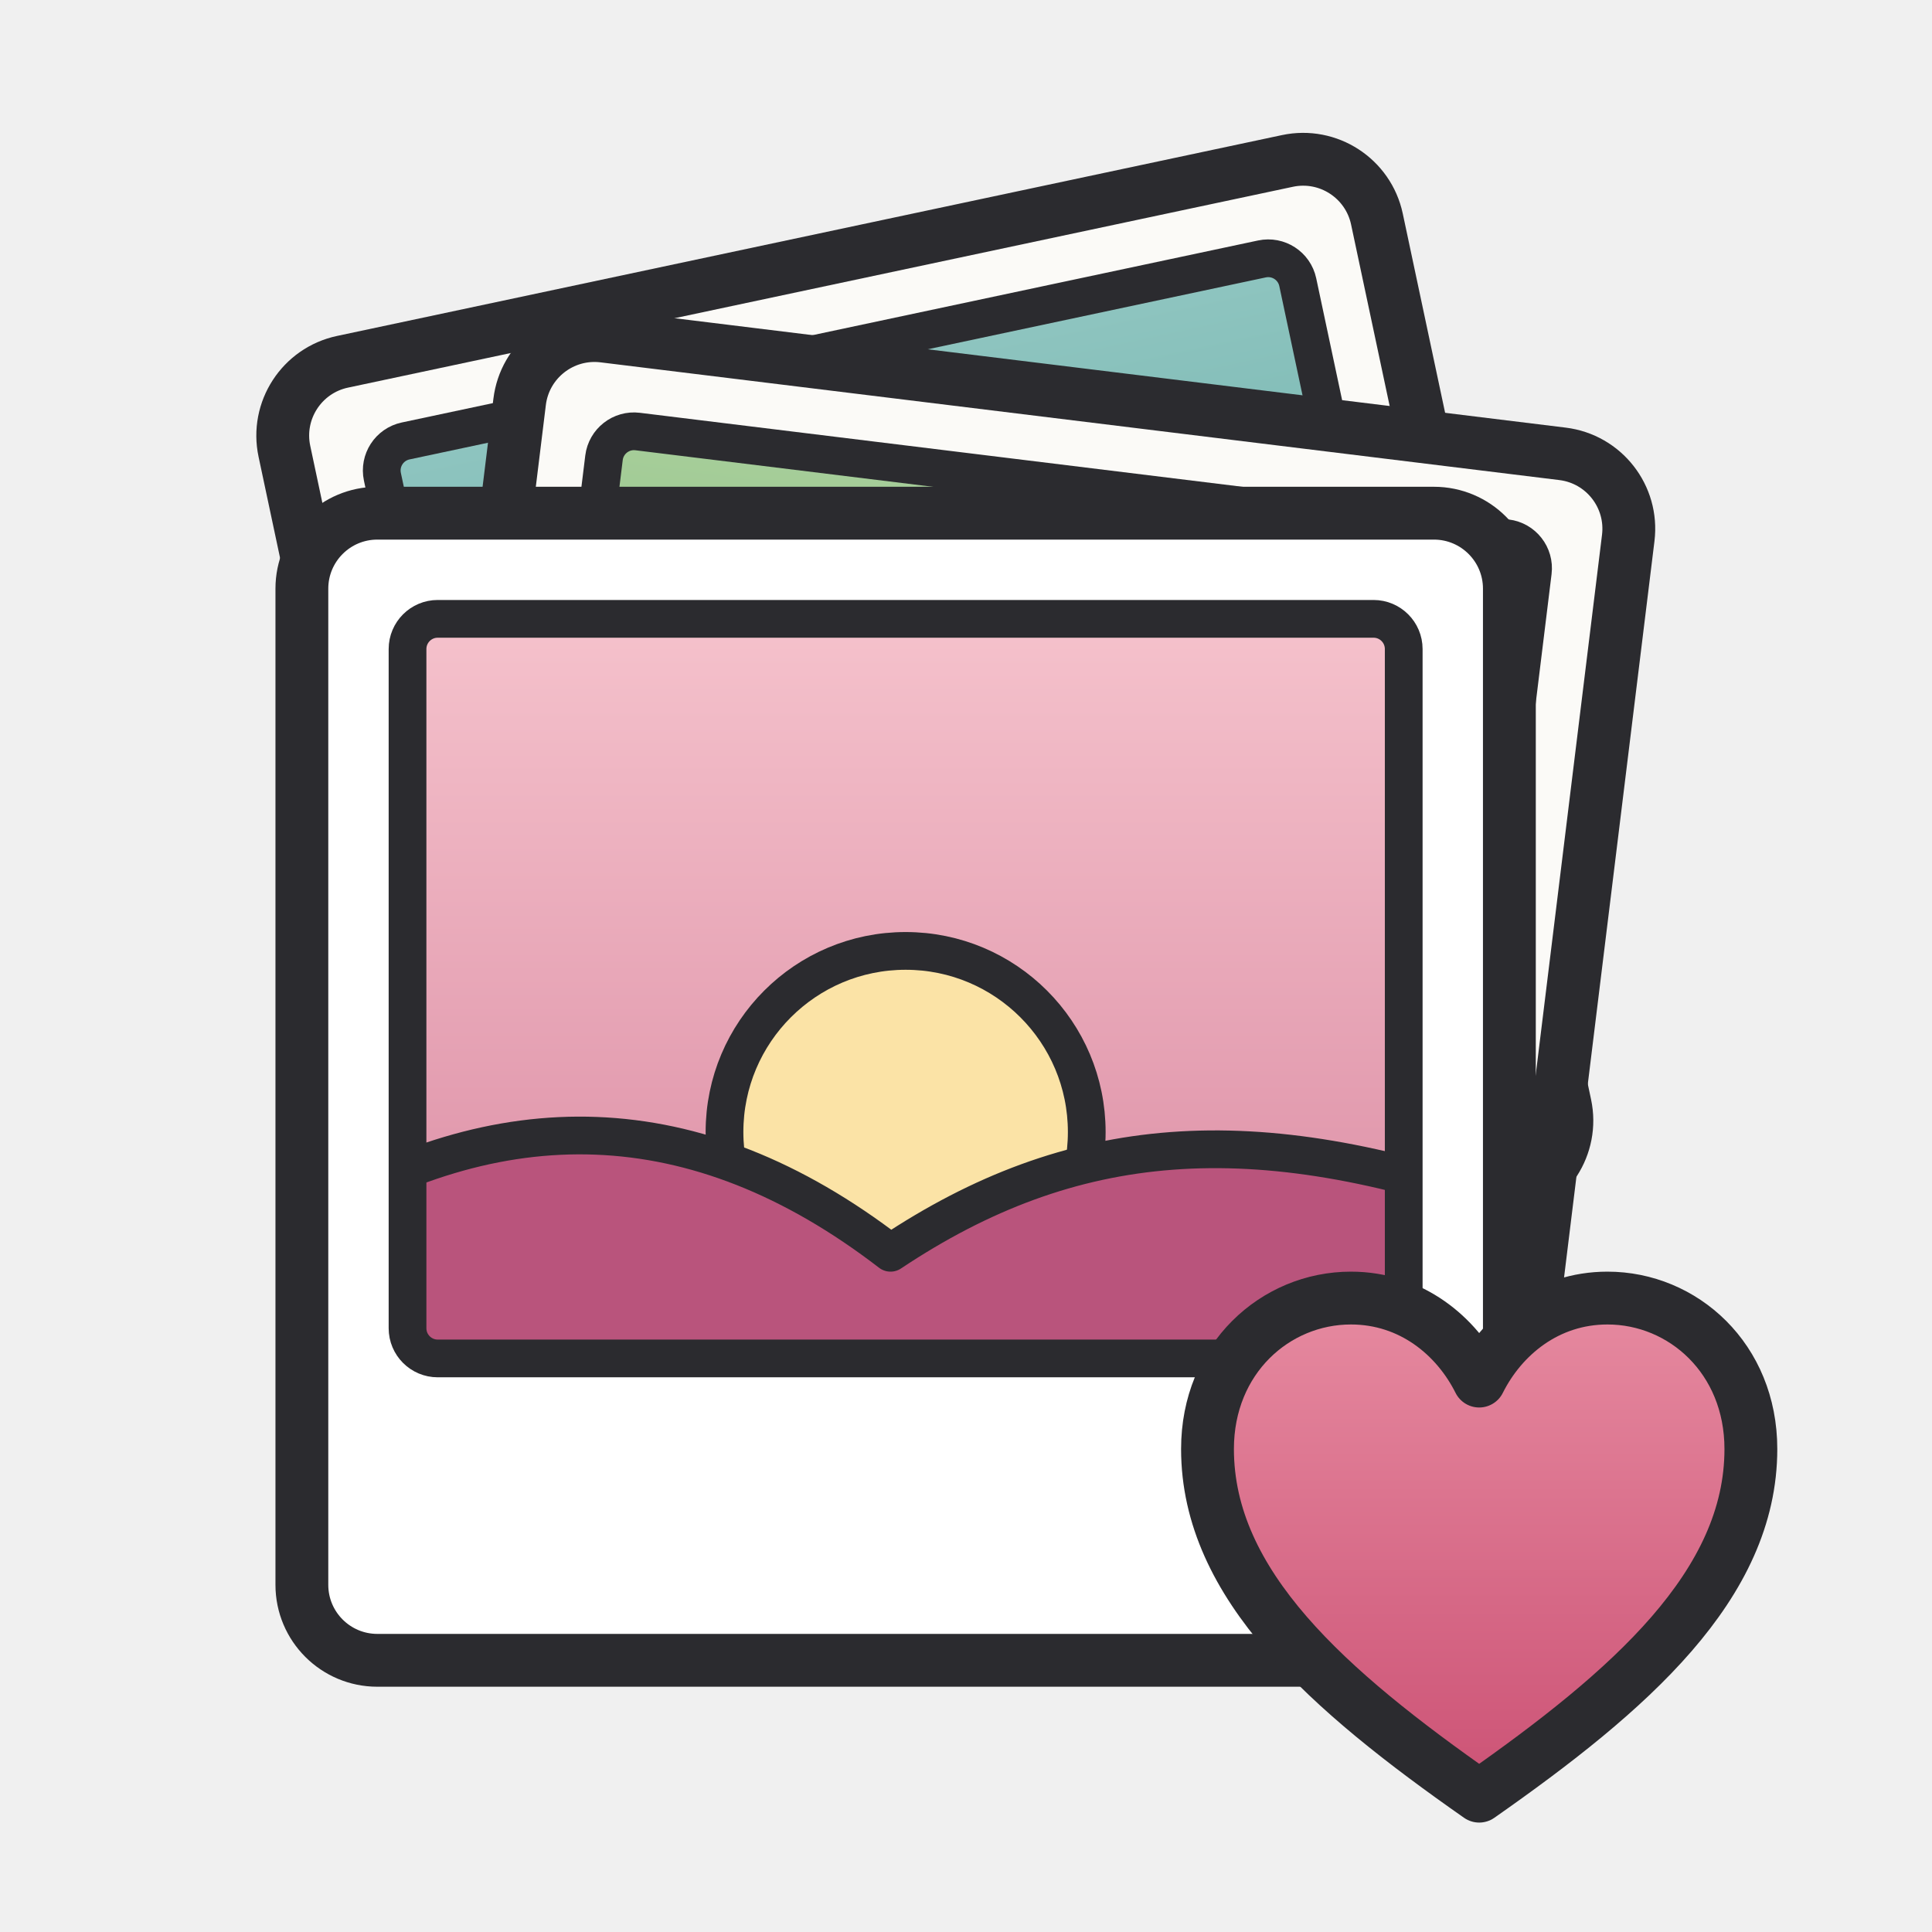
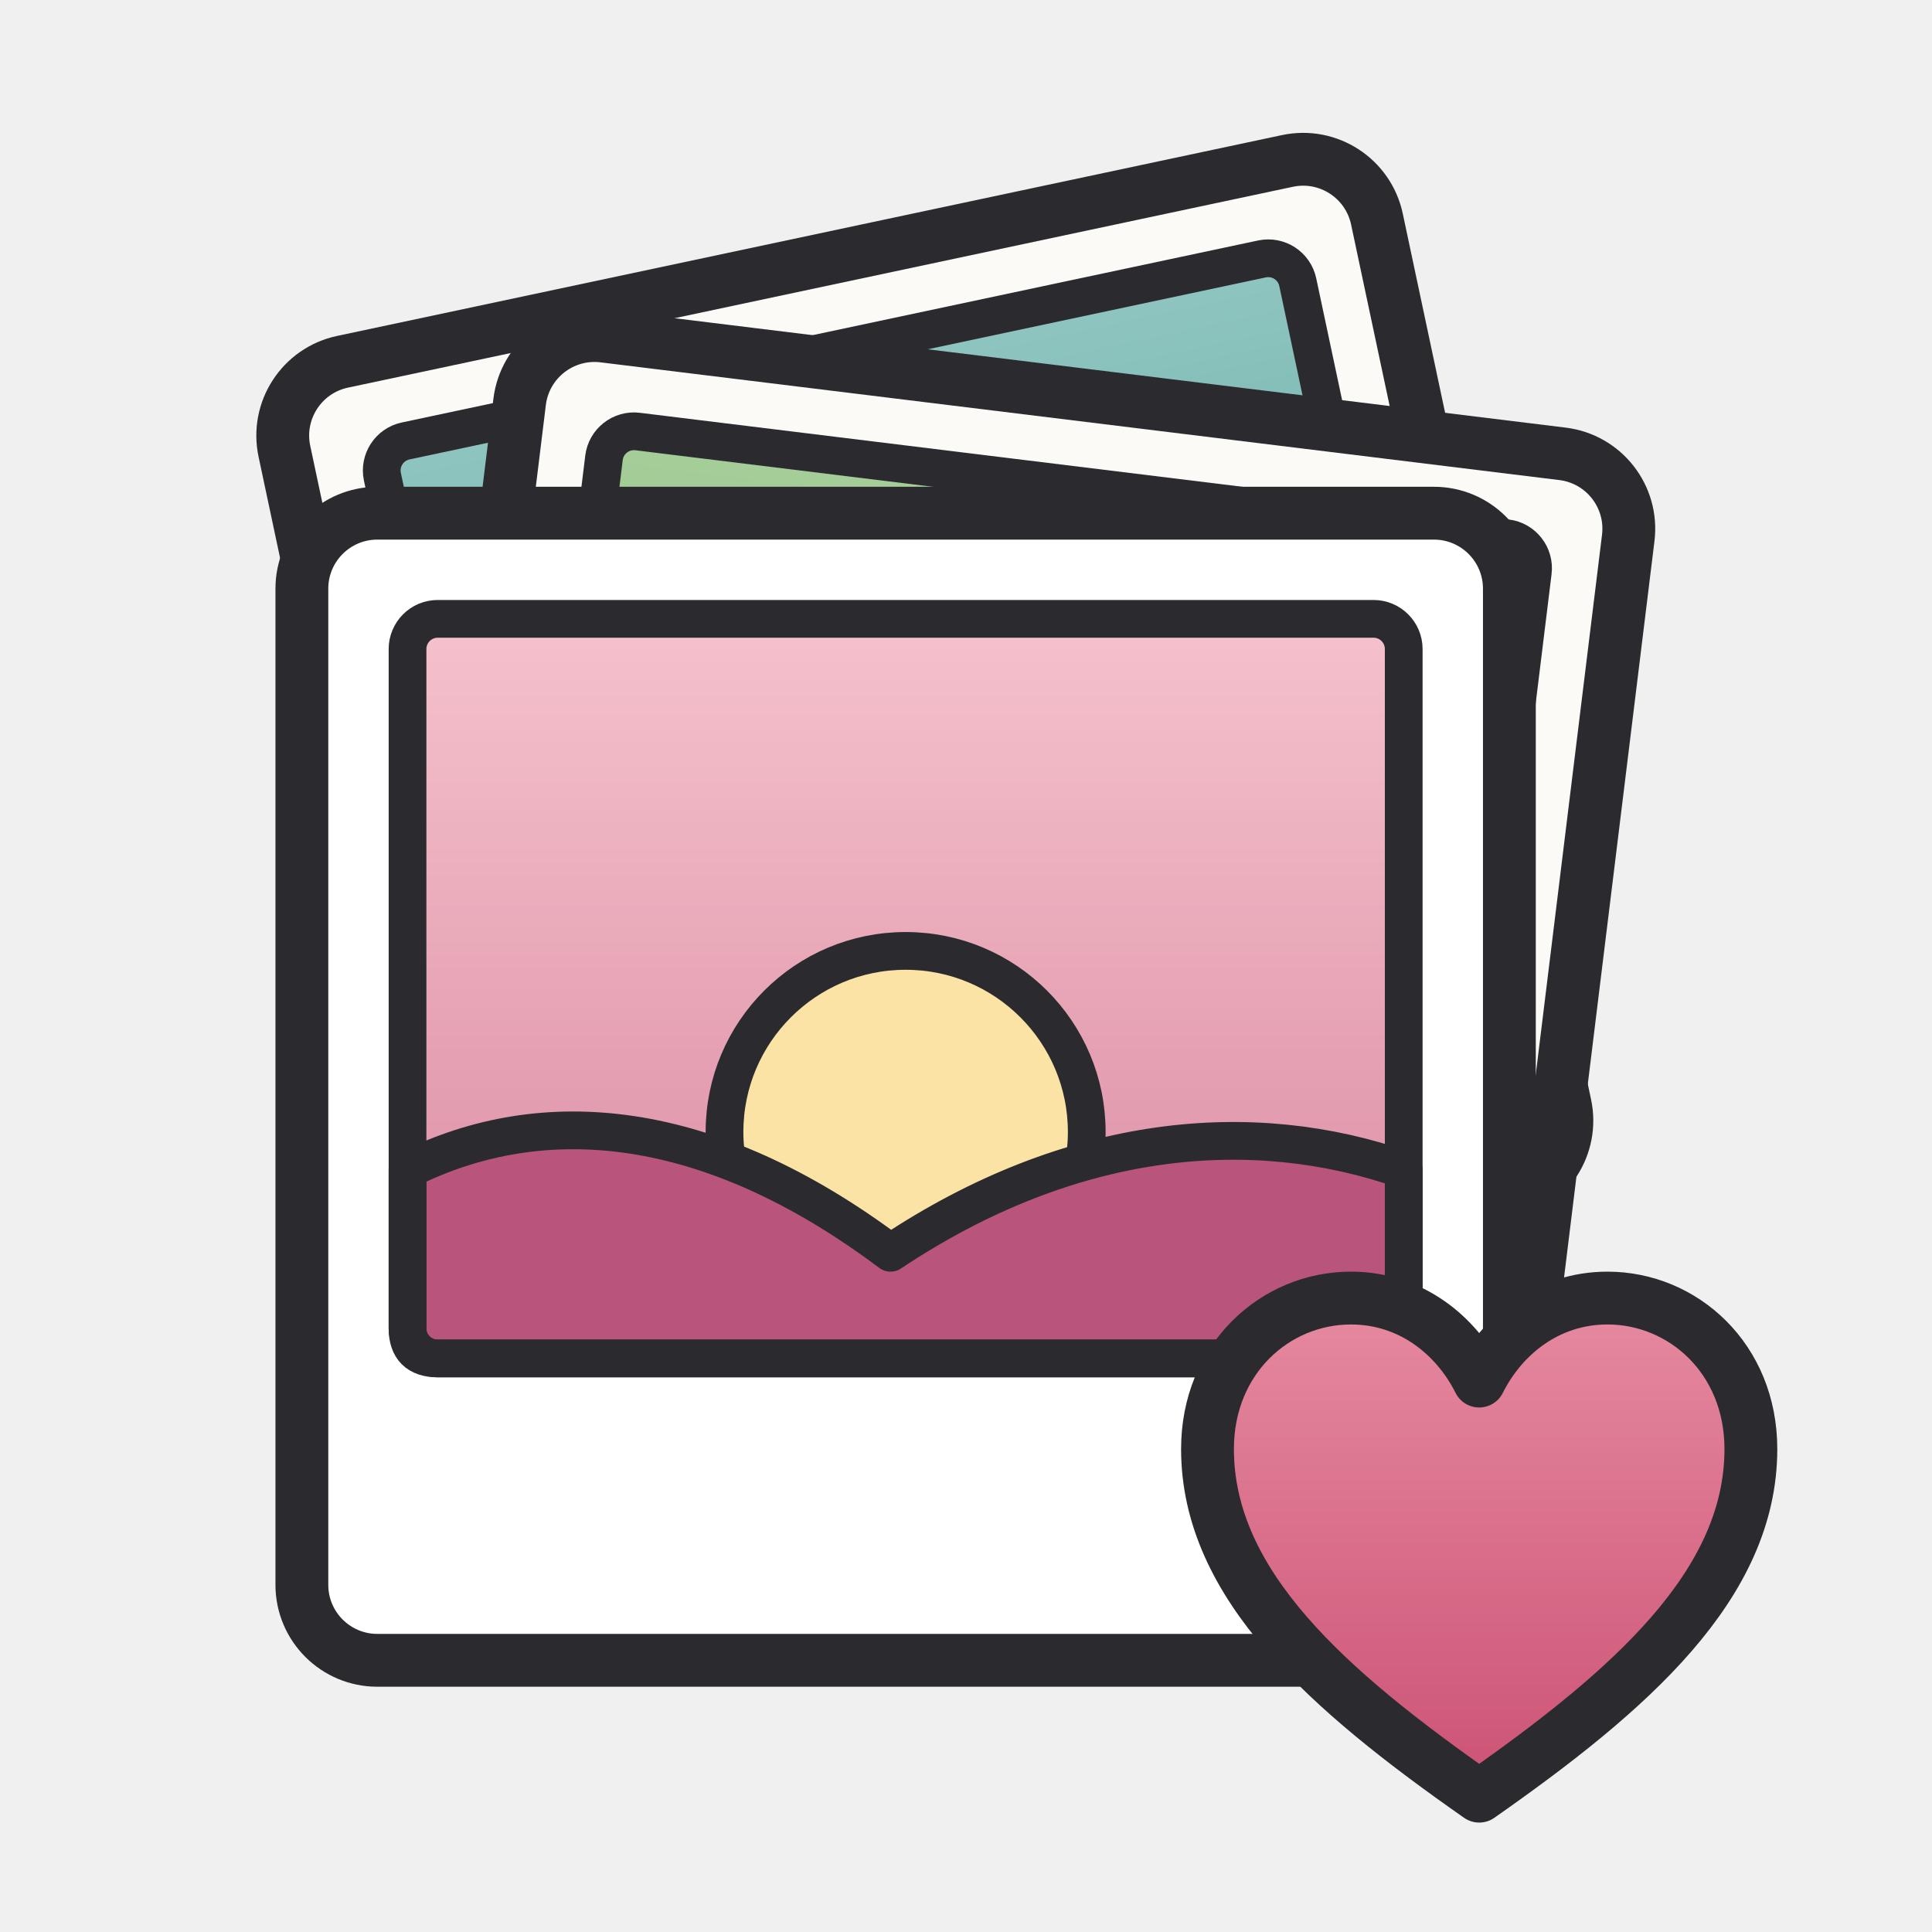
<svg xmlns="http://www.w3.org/2000/svg" width="256" height="256" viewBox="0 0 256 256">
  <defs>
    <linearGradient id="p1" x1="0" y1="0" x2="0" y2="1">
      <stop offset="0" stop-color="#8FC5C0" />
      <stop offset="1" stop-color="#5AA49E" />
    </linearGradient>
    <linearGradient id="p2" x1="0" y1="0" x2="0" y2="1">
      <stop offset="0" stop-color="#A7CE9A" />
      <stop offset="1" stop-color="#6FAF6E" />
    </linearGradient>
    <linearGradient id="p3" x1="0" y1="0" x2="0" y2="1">
      <stop offset="0" stop-color="#F5C2CC" />
      <stop offset="1" stop-color="#DA8AA2" />
    </linearGradient>
    <linearGradient id="heart" x1="0" y1="0" x2="0" y2="1">
      <stop offset="0" stop-color="#E68AA0" />
      <stop offset="1" stop-color="#CC5275" />
    </linearGradient>
-     <clipPath id="ph">
-       <rect x="54" y="82" width="132" height="98" rx="4" />
-     </clipPath>
  </defs>
  <g transform="rotate(-12 120 120)">
    <rect x="52" y="34" width="148" height="140" rx="10" fill="#FBFAF7" stroke="#2B2B2F" stroke-width="7" stroke-linejoin="round" stroke-linecap="round" class="outline" />
    <rect x="64" y="46" width="124" height="94" rx="4" fill="url(#p1)" stroke="#2B2B2F" stroke-width="5" stroke-linejoin="round" stroke-linecap="round" class="outline" />
  </g>
  <g transform="rotate(7 136 130)">
    <rect x="60" y="52" width="148" height="140" rx="10" fill="#FBFAF7" stroke="#2B2B2F" stroke-width="7" stroke-linejoin="round" stroke-linecap="round" class="outline" />
    <rect x="72" y="64" width="124" height="94" rx="4" fill="url(#p2)" stroke="#2B2B2F" stroke-width="5" stroke-linejoin="round" stroke-linecap="round" class="outline" />
  </g>
  <rect x="40" y="68" width="160" height="152" rx="10" fill="#FFFFFF" stroke="#2B2B2F" stroke-width="7" stroke-linejoin="round" stroke-linecap="round" class="outline" />
-   <g clip-path="url(#ph)">
-     <rect x="54" y="82" width="132" height="98" fill="url(#p3)" />
-     <circle cx="120" cy="150" r="24" fill="#FBE3A6" stroke="#2B2B2F" stroke-width="5" stroke-linejoin="round" stroke-linecap="round" class="outline" />
-     <path d="M40 162C66 146 92 146 118 166C142 150 166 148 200 160V190H40Z" fill="#B9547C" stroke="#2B2B2F" stroke-width="5" stroke-linejoin="round" stroke-linecap="round" class="outline" />
-   </g>
+   <rect x="54" y="82" width="132" height="98" rx="4" fill="url(#p3)" />
+   <circle cx="120" cy="150" r="24" fill="#FBE3A6" stroke="#2B2B2F" stroke-width="5" stroke-linejoin="round" stroke-linecap="round" class="outline" />
+   <path d="M54 155C72 146 94 148 118 166C142 150 166 148 186 155V176Q186 180 182 180H58Q54 180 54 176Z" fill="#B9547C" stroke="#2B2B2F" stroke-width="5" stroke-linejoin="round" stroke-linecap="round" class="outline" />
  <rect x="54" y="82" width="132" height="98" rx="4" fill="none" stroke="#2B2B2F" stroke-width="5" class="detail" />
  <path d="M196 238C176 224 160 210 160 192C160 180 169 172 179 172C187 172 193 177 196 183C199 177 205 172 213 172C223 172 232 180 232 192C232 210 216 224 196 238Z" fill="url(#heart)" stroke="#2B2B2F" stroke-width="7" stroke-linejoin="round" stroke-linecap="round" class="outline" />
</svg>
